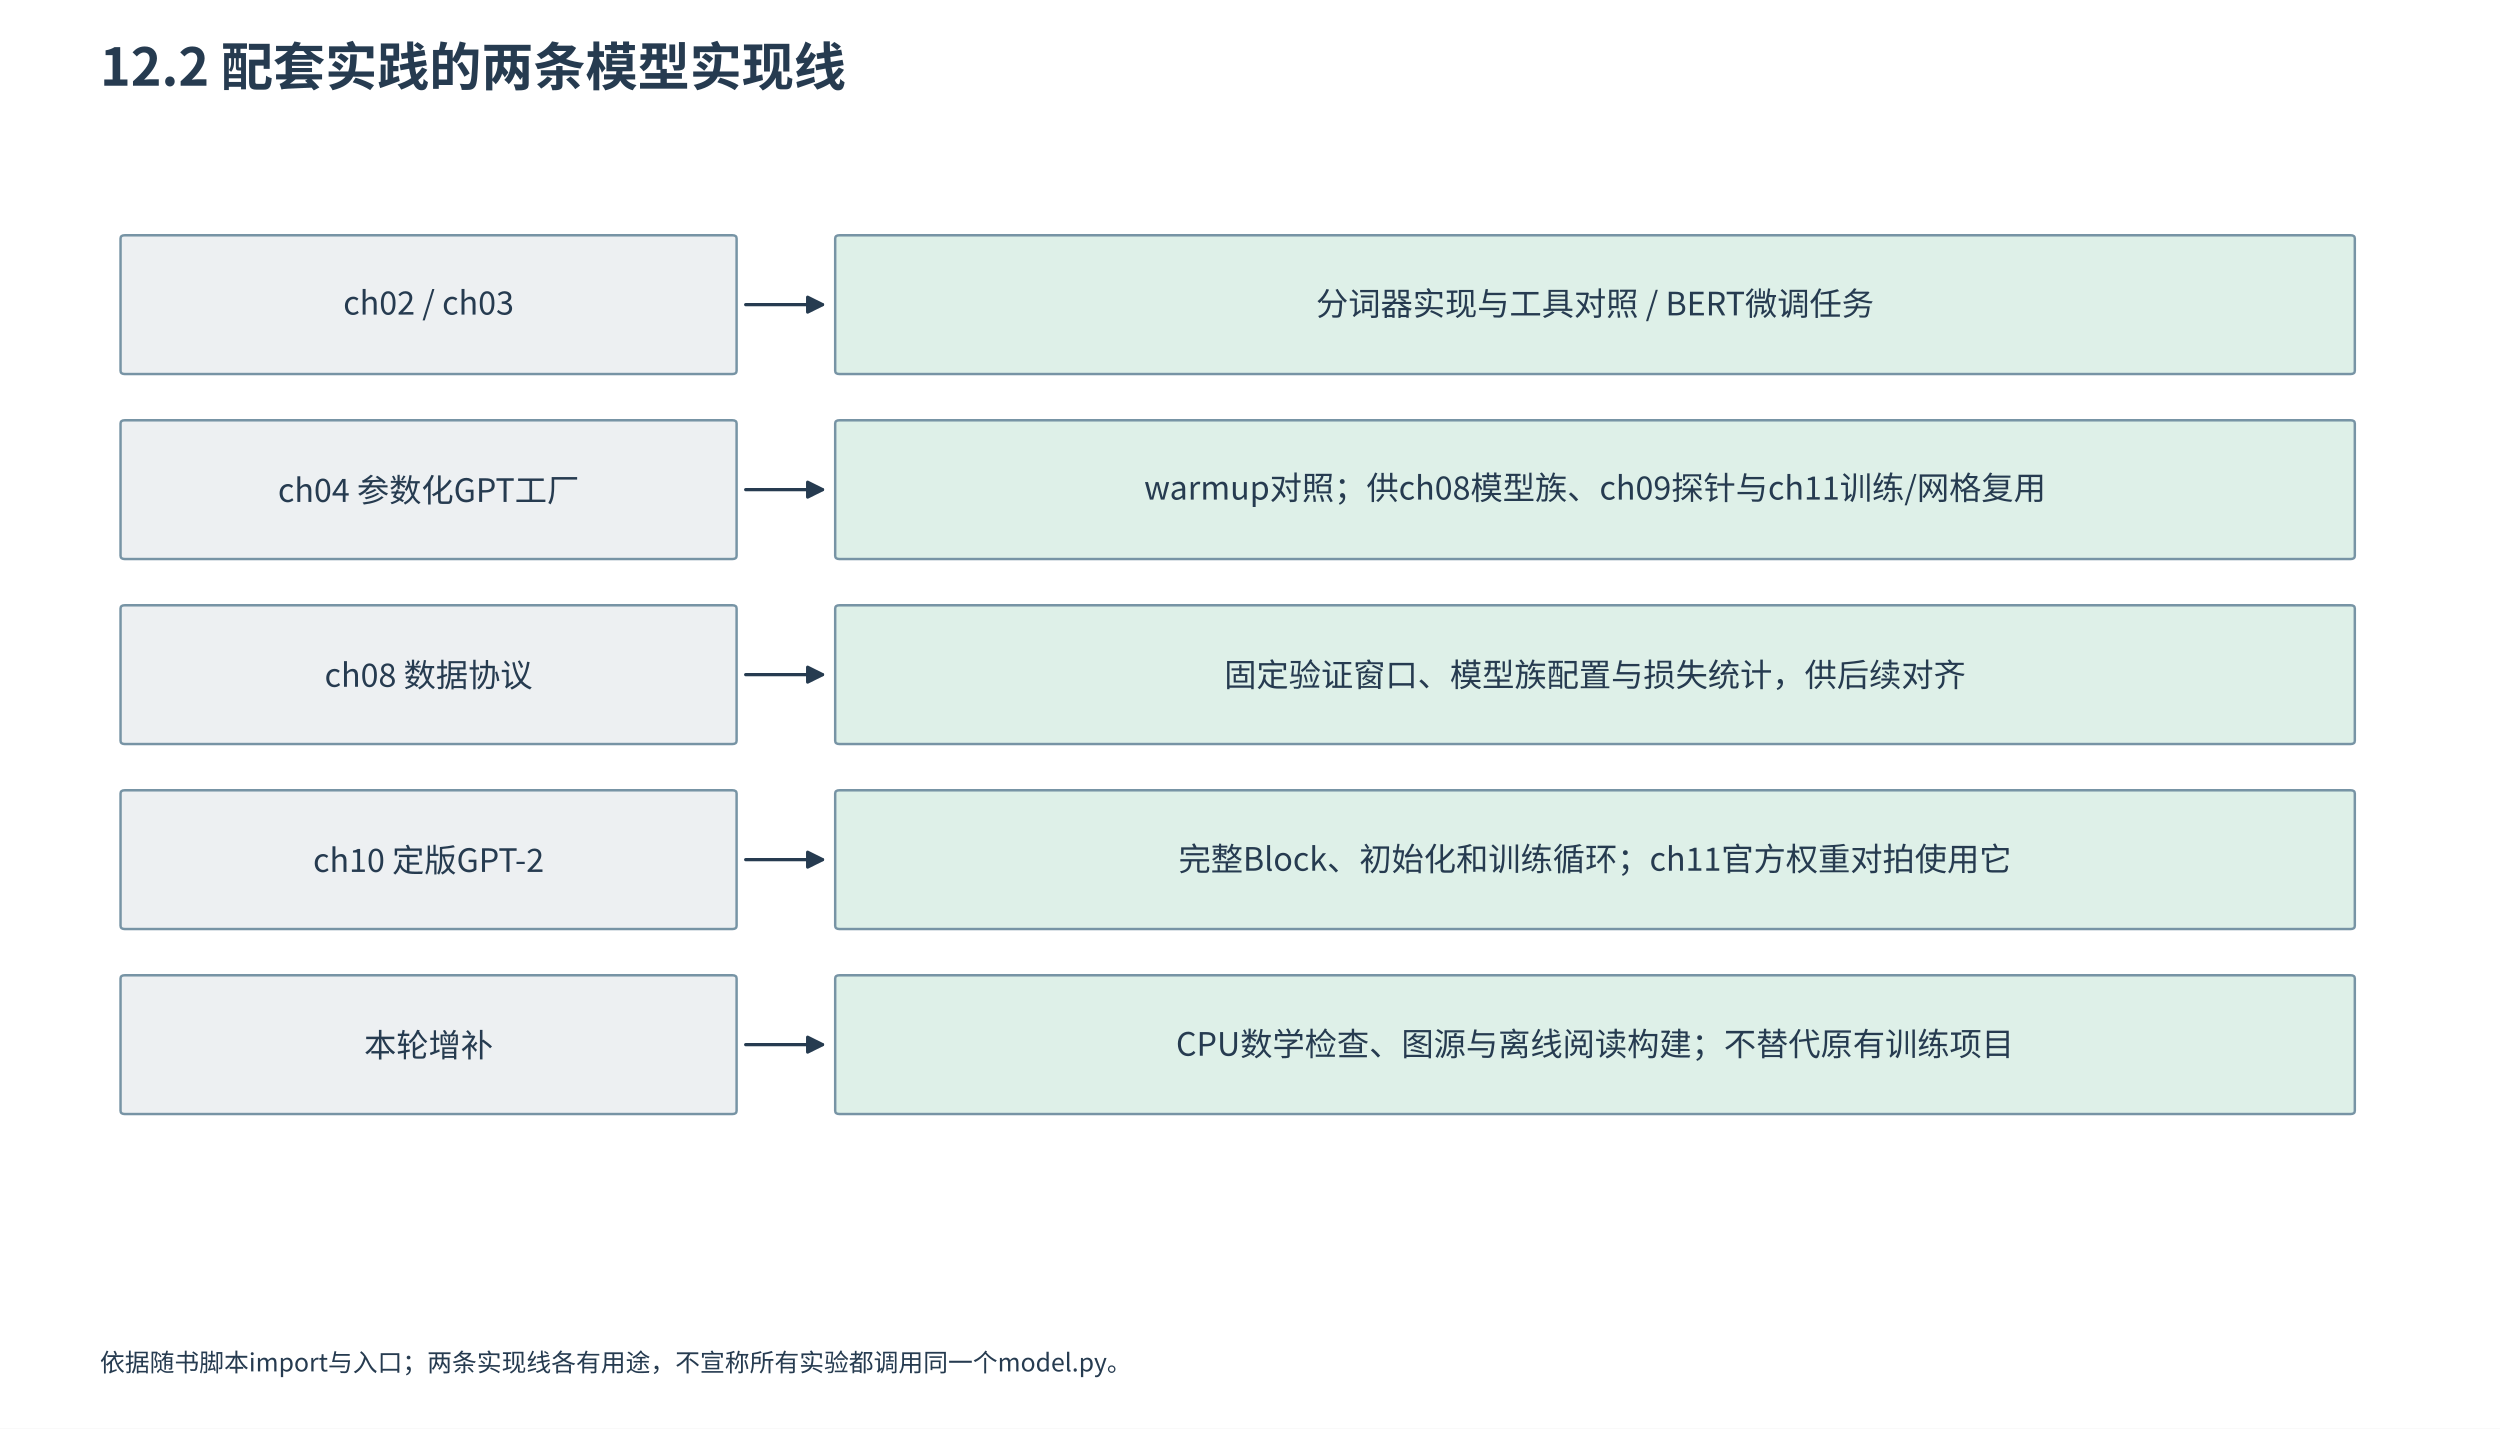
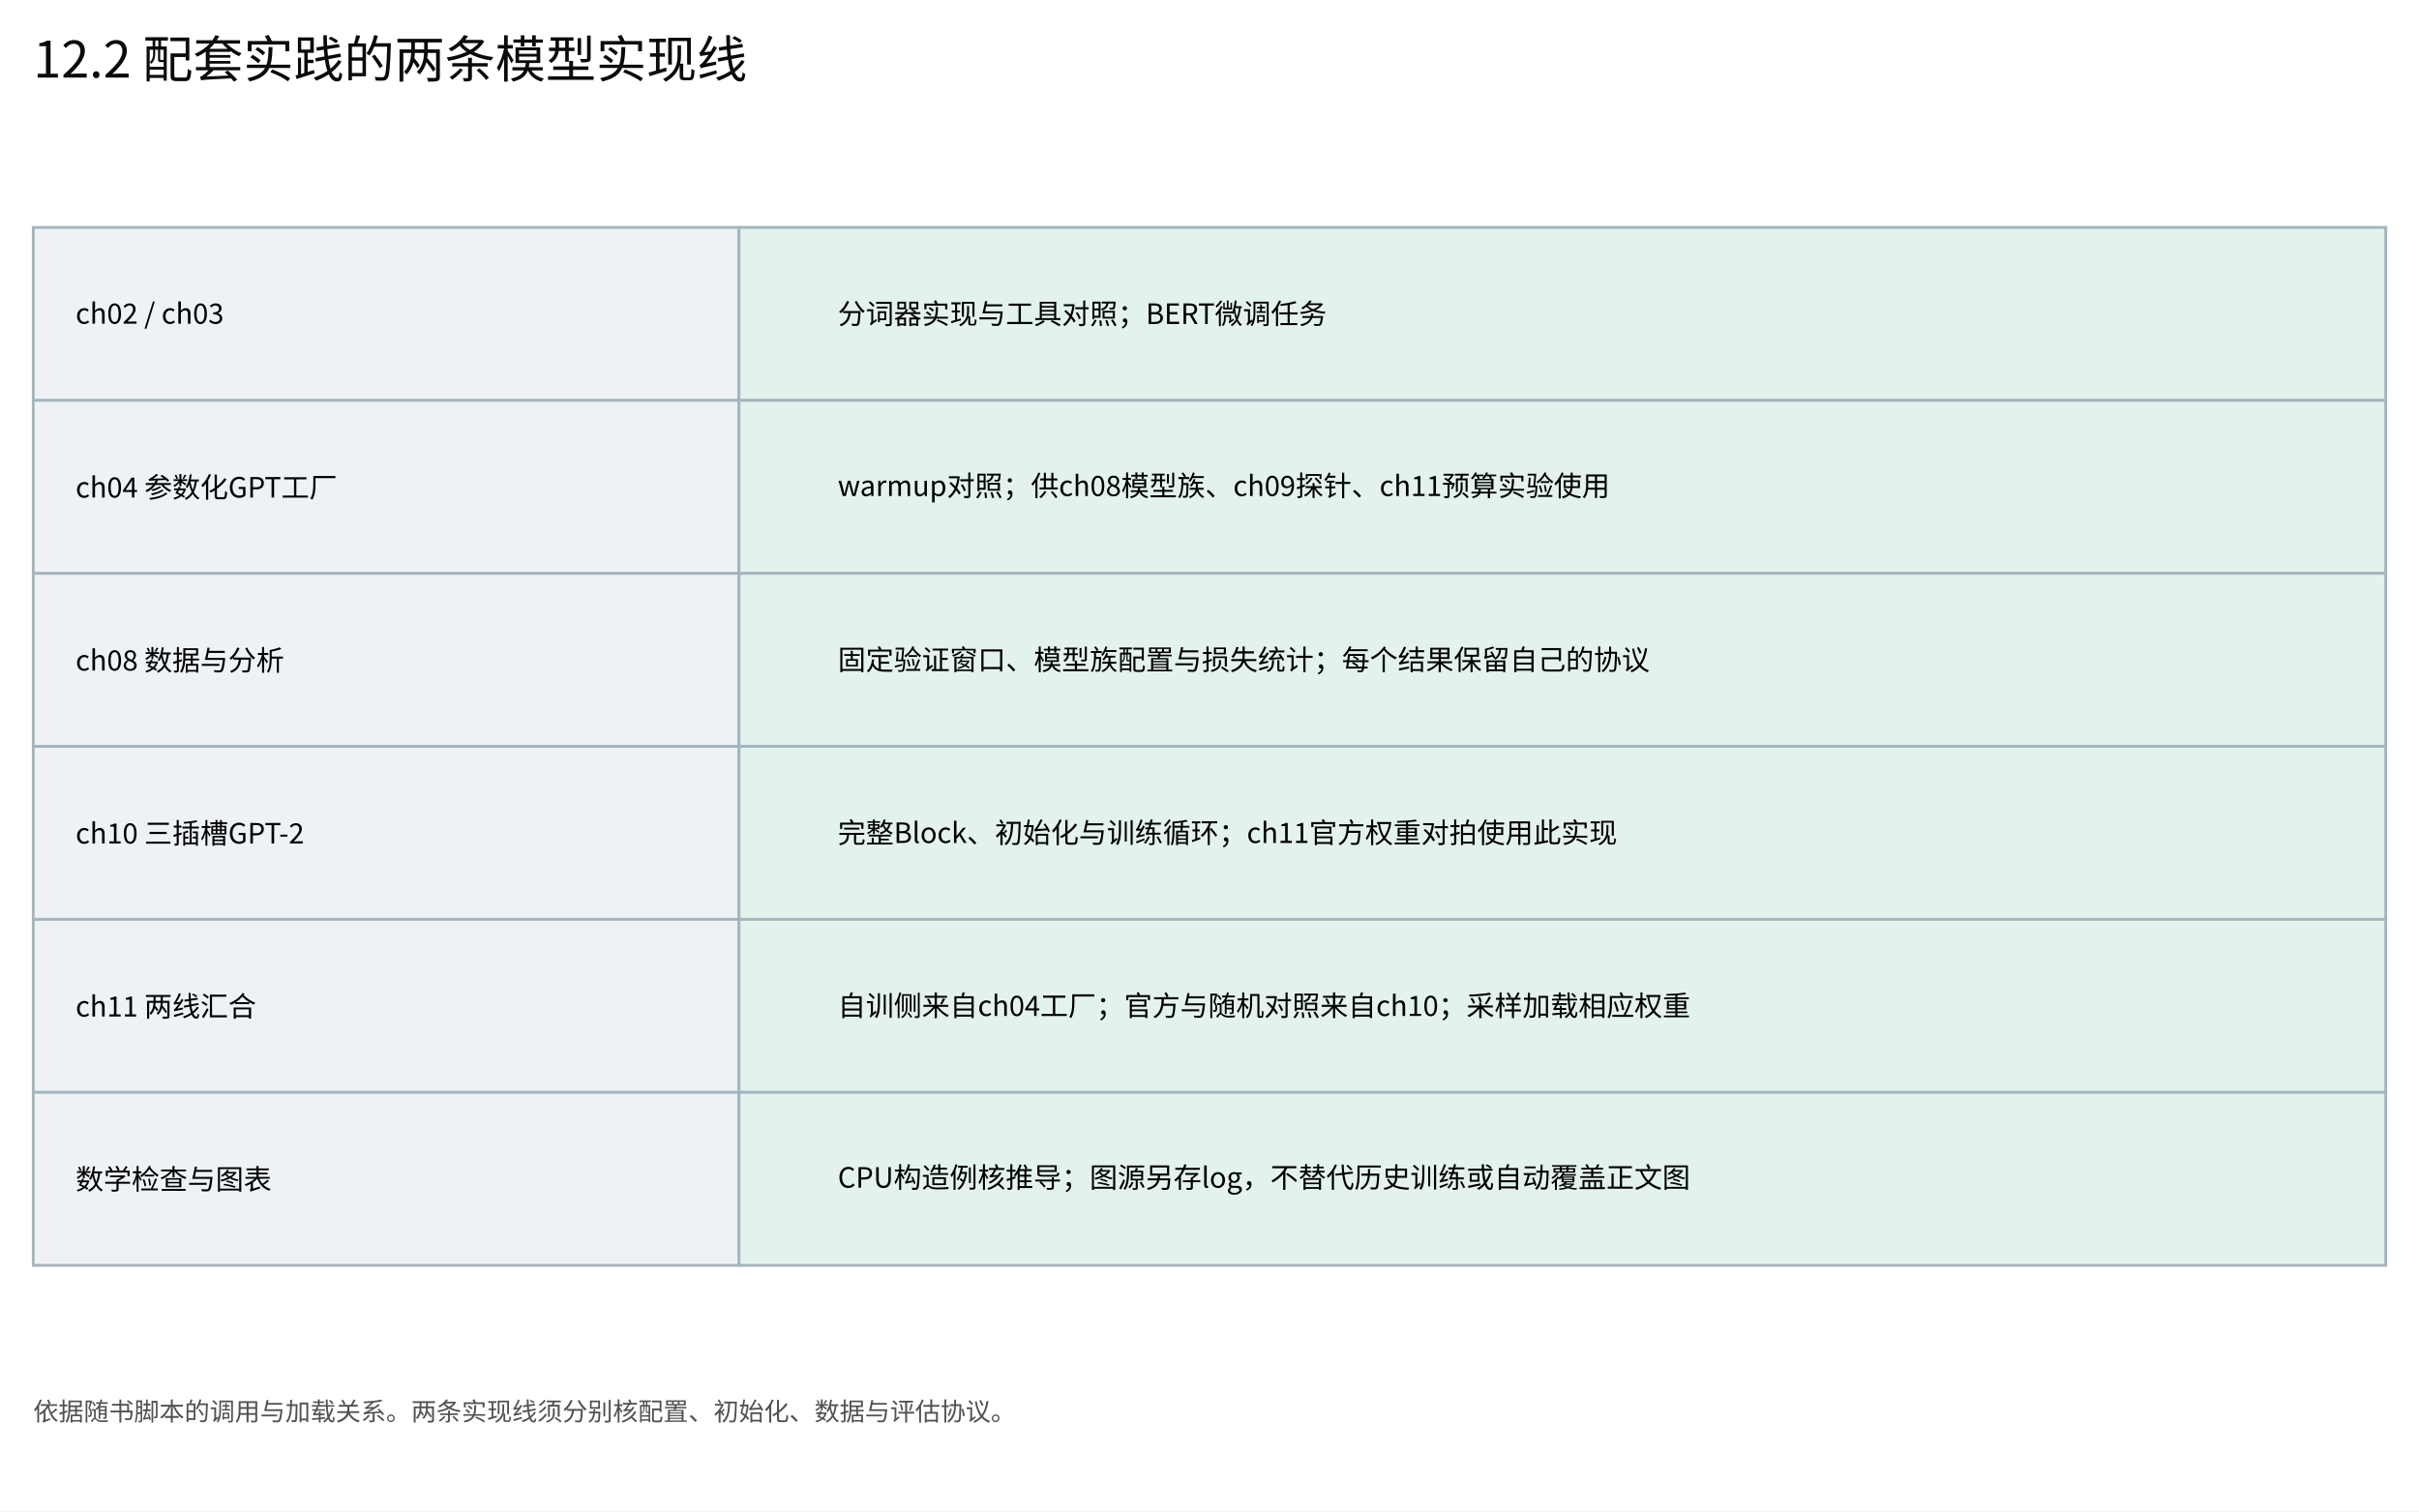
- <svg xmlns="http://www.w3.org/2000/svg" width="1008pt" height="576pt" viewBox="0 0 1008 576" version="1.1">
+ <svg xmlns="http://www.w3.org/2000/svg" width="864pt" height="540pt" viewBox="0 0 864 540" version="1.1">
  <defs>
    <style type="text/css">*{stroke-linejoin: round; stroke-linecap: butt}</style>
  </defs>
  <g id="figure_1">
    <g id="patch_1">
-       <path d="M 0 576  L 1008 576  L 1008 0  L 0 0  z " style="fill: #ffffff" />
+       <path d="M 0 540 L 864 540 L 864 0 L 0 0 z " style="fill: #ffffff" />
    </g>
    <g id="axes_1">
-       <g id="patch_2">
-         <path d="M 50.256 150.804  L 295.344 150.804  Q 297 150.804 297 149.472  L 297 96.192  Q 297 94.86 295.344 94.86  L 50.256 94.86  Q 48.6 94.86 48.6 96.192  L 48.6 149.472  Q 48.6 150.804 50.256 150.804  z " clip-path="url(#p7de224922b)" style="fill: #edf0f2; stroke: #7794a5; stroke-linejoin: miter" />
+       <g id="table_1">
+         <g id="patch_2">
+           <path d="M 11.88 143.046 L 263.952 143.046 L 263.952 81.244 L 11.88 81.244 z " style="fill: #eef2f5; stroke: #a4b5bd; stroke-linejoin: miter" />
+         </g>
+         <g id="text_1">
+           <text style="font-size: 10px; font-family: 'Noto Sans CJK SC'; text-anchor: start" x="27.004" y="115.65" transform="rotate(-0 27.00432 115.6497)">ch02 / ch03</text>
+         </g>
+         <g id="patch_3">
+           <path d="M 263.952 143.046 L 852.12 143.046 L 852.12 81.244 L 263.952 81.244 z " style="fill: #e3f2ed; stroke: #a4b5bd; stroke-linejoin: miter" />
+         </g>
+         <g id="text_2">
+           <text style="font-size: 10px; font-family: 'Noto Sans CJK SC'; text-anchor: start" x="299.242" y="115.74" transform="rotate(-0 299.2421 115.7403)">分词器实现与工具对照；BERT微调任务</text>
+         </g>
+         <g id="patch_4">
+           <path d="M 11.88 204.848 L 263.952 204.848 L 263.952 143.046 L 11.88 143.046 z " style="fill: #eef2f5; stroke: #a4b5bd; stroke-linejoin: miter" />
+         </g>
+         <g id="text_3">
+           <text style="font-size: 10px; font-family: 'Noto Sans CJK SC'; text-anchor: start" x="27.004" y="177.747" transform="rotate(-0 27.00432 177.747)">ch04 参数化GPT工厂</text>
+         </g>
+         <g id="patch_5">
+           <path d="M 263.952 204.848 L 852.12 204.848 L 852.12 143.046 L 263.952 143.046 z " style="fill: #e3f2ed; stroke: #a4b5bd; stroke-linejoin: miter" />
+         </g>
+         <g id="text_4">
+           <text style="font-size: 10px; font-family: 'Noto Sans CJK SC'; text-anchor: start" x="299.242" y="177.202" transform="rotate(-0 299.2421 177.2017)">warmup对照；供ch08模型族、ch09探针、ch11预算实验使用</text>
+         </g>
+         <g id="patch_6">
+           <path d="M 11.88 266.65 L 263.952 266.65 L 263.952 204.848 L 11.88 204.848 z " style="fill: #eef2f5; stroke: #a4b5bd; stroke-linejoin: miter" />
+         </g>
+         <g id="text_5">
+           <text style="font-size: 10px; font-family: 'Noto Sans CJK SC'; text-anchor: start" x="27.004" y="239.549" transform="rotate(-0 27.00432 239.549)">ch08 数据与分析</text>
+         </g>
+         <g id="patch_7">
+           <path d="M 263.952 266.65 L 852.12 266.65 L 852.12 204.848 L 263.952 204.848 z " style="fill: #e3f2ed; stroke: #a4b5bd; stroke-linejoin: miter" />
+         </g>
+         <g id="text_6">
+           <text style="font-size: 10px; font-family: 'Noto Sans CJK SC'; text-anchor: start" x="299.242" y="239.344" transform="rotate(-0 299.2421 239.3443)">固定验证窗口、模型族配置与损失统计；每个结果保留自己的协议</text>
+         </g>
+         <g id="patch_8">
+           <path d="M 11.88 328.452 L 263.952 328.452 L 263.952 266.65 L 11.88 266.65 z " style="fill: #eef2f5; stroke: #a4b5bd; stroke-linejoin: miter" />
+         </g>
+         <g id="text_7">
+           <text style="font-size: 10px; font-family: 'Noto Sans CJK SC'; text-anchor: start" x="27.004" y="301.351" transform="rotate(-0 27.00432 301.351)">ch10 三插槽GPT-2</text>
+         </g>
+         <g id="patch_9">
+           <path d="M 263.952 328.452 L 852.12 328.452 L 852.12 266.65 L 263.952 266.65 z " style="fill: #e3f2ed; stroke: #a4b5bd; stroke-linejoin: miter" />
+         </g>
+         <g id="text_8">
+           <text style="font-size: 10px; font-family: 'Noto Sans CJK SC'; text-anchor: start" x="299.242" y="301.146" transform="rotate(-0 299.2421 301.1463)">完整Block、初始化与训练循环；ch11官方权重对拍使用此实现</text>
+         </g>
+         <g id="patch_10">
+           <path d="M 11.88 390.254 L 263.952 390.254 L 263.952 328.452 L 11.88 328.452 z " style="fill: #eef2f5; stroke: #a4b5bd; stroke-linejoin: miter" />
+         </g>
+         <g id="text_9">
+           <text style="font-size: 10px; font-family: 'Noto Sans CJK SC'; text-anchor: start" x="27.004" y="363.153" transform="rotate(-0 27.00432 363.153)">ch11 两线汇合</text>
+         </g>
+         <g id="patch_11">
+           <path d="M 263.952 390.254 L 852.12 390.254 L 852.12 328.452 L 263.952 328.452 z " style="fill: #e3f2ed; stroke: #a4b5bd; stroke-linejoin: miter" />
+         </g>
+         <g id="text_10">
+           <text style="font-size: 10px; font-family: 'Noto Sans CJK SC'; text-anchor: start" x="299.242" y="362.948" transform="rotate(-0 299.2421 362.9483)">自训侧来自ch04工厂；官方与随机对照来自ch10；采样加载相应权重</text>
+         </g>
+         <g id="patch_12">
+           <path d="M 11.88 452.056 L 263.952 452.056 L 263.952 390.254 L 11.88 390.254 z " style="fill: #eef2f5; stroke: #a4b5bd; stroke-linejoin: miter" />
+         </g>
+         <g id="text_11">
+           <text style="font-size: 10px; font-family: 'Noto Sans CJK SC'; text-anchor: start" x="27.004" y="424.955" transform="rotate(-0 27.00432 424.955)">数学检查与图表</text>
+         </g>
+         <g id="patch_13">
+           <path d="M 263.952 452.056 L 852.12 452.056 L 852.12 390.254 L 263.952 390.254 z " style="fill: #e3f2ed; stroke: #a4b5bd; stroke-linejoin: miter" />
+         </g>
+         <g id="text_12">
+           <text style="font-size: 10px; font-family: 'Noto Sans CJK SC'; text-anchor: start" x="299.242" y="424.305" transform="rotate(-0 299.2421 424.305)">CPU构造例核推导；图源另存log，不替代历史训练或自动覆盖正文图</text>
+         </g>
      </g>
-       <g id="patch_3">
-         <path d="M 338.4 150.804  L 947.808 150.804  Q 949.464 150.804 949.464 149.472  L 949.464 96.192  Q 949.464 94.86 947.808 94.86  L 338.4 94.86  Q 336.744 94.86 336.744 96.192  L 336.744 149.472  Q 336.744 150.804 338.4 150.804  z " clip-path="url(#p7de224922b)" style="fill: #def0e8; stroke: #7794a5; stroke-linejoin: miter" />
+       <g id="text_13">
+         <text style="font-size: 9px; font-family: 'Noto Sans CJK SC'; text-anchor: start; fill: #52514e" x="11.88" y="507.516" transform="rotate(-0 11.88 507.516)">依据随书脚本的调用与加载关系。两条实现线须分别核配置、初始化、数据与评估协议。</text>
      </g>
-       <g id="patch_4">
-         <path d="M 300.653 122.832  Q 316.872 122.832 331.638 122.832  " clip-path="url(#p7de224922b)" style="fill: none; stroke: #263b50; stroke-width: 1.3; stroke-linecap: round" />
-         <path d="M 325.638 119.832  L 331.638 122.832  L 325.638 125.832  z " clip-path="url(#p7de224922b)" style="fill: #263b50; stroke: #263b50; stroke-width: 1.3; stroke-linecap: round" />
-       </g>
-       <g id="patch_5">
-         <path d="M 50.256 225.396  L 295.344 225.396  Q 297 225.396 297 224.064  L 297 170.784  Q 297 169.452 295.344 169.452  L 50.256 169.452  Q 48.6 169.452 48.6 170.784  L 48.6 224.064  Q 48.6 225.396 50.256 225.396  z " clip-path="url(#p7de224922b)" style="fill: #edf0f2; stroke: #7794a5; stroke-linejoin: miter" />
-       </g>
-       <g id="patch_6">
-         <path d="M 338.4 225.396  L 947.808 225.396  Q 949.464 225.396 949.464 224.064  L 949.464 170.784  Q 949.464 169.452 947.808 169.452  L 338.4 169.452  Q 336.744 169.452 336.744 170.784  L 336.744 224.064  Q 336.744 225.396 338.4 225.396  z " clip-path="url(#p7de224922b)" style="fill: #def0e8; stroke: #7794a5; stroke-linejoin: miter" />
-       </g>
-       <g id="patch_7">
-         <path d="M 300.653 197.424  Q 316.872 197.424 331.638 197.424  " clip-path="url(#p7de224922b)" style="fill: none; stroke: #263b50; stroke-width: 1.3; stroke-linecap: round" />
-         <path d="M 325.638 194.424  L 331.638 197.424  L 325.638 200.424  z " clip-path="url(#p7de224922b)" style="fill: #263b50; stroke: #263b50; stroke-width: 1.3; stroke-linecap: round" />
-       </g>
-       <g id="patch_8">
-         <path d="M 50.256 299.988  L 295.344 299.988  Q 297 299.988 297 298.656  L 297 245.376  Q 297 244.044 295.344 244.044  L 50.256 244.044  Q 48.6 244.044 48.6 245.376  L 48.6 298.656  Q 48.6 299.988 50.256 299.988  z " clip-path="url(#p7de224922b)" style="fill: #edf0f2; stroke: #7794a5; stroke-linejoin: miter" />
-       </g>
-       <g id="patch_9">
-         <path d="M 338.4 299.988  L 947.808 299.988  Q 949.464 299.988 949.464 298.656  L 949.464 245.376  Q 949.464 244.044 947.808 244.044  L 338.4 244.044  Q 336.744 244.044 336.744 245.376  L 336.744 298.656  Q 336.744 299.988 338.4 299.988  z " clip-path="url(#p7de224922b)" style="fill: #def0e8; stroke: #7794a5; stroke-linejoin: miter" />
-       </g>
-       <g id="patch_10">
-         <path d="M 300.653 272.016  Q 316.872 272.016 331.638 272.016  " clip-path="url(#p7de224922b)" style="fill: none; stroke: #263b50; stroke-width: 1.3; stroke-linecap: round" />
-         <path d="M 325.638 269.016  L 331.638 272.016  L 325.638 275.016  z " clip-path="url(#p7de224922b)" style="fill: #263b50; stroke: #263b50; stroke-width: 1.3; stroke-linecap: round" />
-       </g>
-       <g id="patch_11">
-         <path d="M 50.256 374.58  L 295.344 374.58  Q 297 374.58 297 373.248  L 297 319.968  Q 297 318.636 295.344 318.636  L 50.256 318.636  Q 48.6 318.636 48.6 319.968  L 48.6 373.248  Q 48.6 374.58 50.256 374.58  z " clip-path="url(#p7de224922b)" style="fill: #edf0f2; stroke: #7794a5; stroke-linejoin: miter" />
-       </g>
-       <g id="patch_12">
-         <path d="M 338.4 374.58  L 947.808 374.58  Q 949.464 374.58 949.464 373.248  L 949.464 319.968  Q 949.464 318.636 947.808 318.636  L 338.4 318.636  Q 336.744 318.636 336.744 319.968  L 336.744 373.248  Q 336.744 374.58 338.4 374.58  z " clip-path="url(#p7de224922b)" style="fill: #def0e8; stroke: #7794a5; stroke-linejoin: miter" />
-       </g>
-       <g id="patch_13">
-         <path d="M 300.653 346.608  Q 316.872 346.608 331.638 346.608  " clip-path="url(#p7de224922b)" style="fill: none; stroke: #263b50; stroke-width: 1.3; stroke-linecap: round" />
-         <path d="M 325.638 343.608  L 331.638 346.608  L 325.638 349.608  z " clip-path="url(#p7de224922b)" style="fill: #263b50; stroke: #263b50; stroke-width: 1.3; stroke-linecap: round" />
-       </g>
-       <g id="patch_14">
-         <path d="M 50.256 449.172  L 295.344 449.172  Q 297 449.172 297 447.84  L 297 394.56  Q 297 393.228 295.344 393.228  L 50.256 393.228  Q 48.6 393.228 48.6 394.56  L 48.6 447.84  Q 48.6 449.172 50.256 449.172  z " clip-path="url(#p7de224922b)" style="fill: #edf0f2; stroke: #7794a5; stroke-linejoin: miter" />
-       </g>
-       <g id="patch_15">
-         <path d="M 338.4 449.172  L 947.808 449.172  Q 949.464 449.172 949.464 447.84  L 949.464 394.56  Q 949.464 393.228 947.808 393.228  L 338.4 393.228  Q 336.744 393.228 336.744 394.56  L 336.744 447.84  Q 336.744 449.172 338.4 449.172  z " clip-path="url(#p7de224922b)" style="fill: #def0e8; stroke: #7794a5; stroke-linejoin: miter" />
-       </g>
-       <g id="patch_16">
-         <path d="M 300.653 421.2  Q 316.872 421.2 331.638 421.2  " clip-path="url(#p7de224922b)" style="fill: none; stroke: #263b50; stroke-width: 1.3; stroke-linecap: round" />
-         <path d="M 325.638 418.2  L 331.638 421.2  L 325.638 424.2  z " clip-path="url(#p7de224922b)" style="fill: #263b50; stroke: #263b50; stroke-width: 1.3; stroke-linecap: round" />
-       </g>
-       <g id="text_1">
-         <text style="font-size: 13px; font-family: 'Noto Sans CJK SC', 'DejaVu Sans'; text-anchor: middle; fill: #263b50" x="172.8" y="126.842" transform="rotate(-0 172.8 126.8417)">ch02 / ch03</text>
-       </g>
-       <g id="text_2">
-         <text style="font-size: 13px; font-family: 'Noto Sans CJK SC', 'DejaVu Sans'; text-anchor: middle; fill: #263b50" x="643.104" y="127.174" transform="rotate(-0 643.104 127.1738)">分词器实现与工具对照 / BERT微调任务</text>
-       </g>
-       <g id="text_3">
-         <text style="font-size: 13px; font-family: 'Noto Sans CJK SC', 'DejaVu Sans'; text-anchor: middle; fill: #263b50" x="172.8" y="202.377" transform="rotate(-0 172.8 202.3772)">ch04 参数化GPT工厂</text>
-       </g>
-       <g id="text_4">
-         <text style="font-size: 13px; font-family: 'Noto Sans CJK SC', 'DejaVu Sans'; text-anchor: middle; fill: #263b50" x="643.104" y="201.428" transform="rotate(-0 643.104 201.4276)">warmup对照；供ch08模型族、ch09探针与ch11训练/网格复用</text>
-       </g>
-       <g id="text_5">
-         <text style="font-size: 13px; font-family: 'Noto Sans CJK SC', 'DejaVu Sans'; text-anchor: middle; fill: #263b50" x="172.8" y="276.916" transform="rotate(-0 172.8 276.9164)">ch08 数据协议</text>
-       </g>
-       <g id="text_6">
-         <text style="font-size: 13px; font-family: 'Noto Sans CJK SC', 'DejaVu Sans'; text-anchor: middle; fill: #263b50" x="643.104" y="276.826" transform="rotate(-0 643.104 276.826)">固定验证窗口、模型族配置与损失统计，供后续对齐</text>
-       </g>
-       <g id="text_7">
-         <text style="font-size: 13px; font-family: 'Noto Sans CJK SC', 'DejaVu Sans'; text-anchor: middle; fill: #263b50" x="172.8" y="351.561" transform="rotate(-0 172.8 351.5612)">ch10 定版GPT-2</text>
-       </g>
-       <g id="text_8">
-         <text style="font-size: 13px; font-family: 'Noto Sans CJK SC', 'DejaVu Sans'; text-anchor: middle; fill: #263b50" x="643.104" y="351.081" transform="rotate(-0 643.104 351.0808)">完整Block、初始化和训练循环；ch11官方权重对拍使用它</text>
-       </g>
-       <g id="text_9">
-         <text style="font-size: 13px; font-family: 'Noto Sans CJK SC', 'DejaVu Sans'; text-anchor: middle; fill: #263b50" x="172.8" y="426.153" transform="rotate(-0 172.8 426.1532)">本轮增补</text>
-       </g>
-       <g id="text_10">
-         <text style="font-size: 13px; font-family: 'Noto Sans CJK SC', 'DejaVu Sans'; text-anchor: middle; fill: #263b50" x="643.104" y="425.673" transform="rotate(-0 643.104 425.6728)">CPU数学检查、图源与离线阅读构建；不替代原有训练项目</text>
+       <g id="text_14">
+         <text style="font-size: 18px; font-family: 'Noto Sans CJK SC'; text-anchor: start; fill: #0b0b0b" x="11.88" y="27.72" transform="rotate(-0 11.88 27.72)">12.2 配套实践的两条模型实现线</text>
      </g>
    </g>
-     <g id="text_11">
-       <text style="font-weight: 700; font-size: 21px; font-family: 'Noto Sans CJK SC', 'DejaVu Sans'; text-anchor: start; fill: #263b50" x="40.32" y="34.56" transform="rotate(-0 40.32 34.56)">12.2 配套实践的两条模型实现线</text>
-     </g>
-     <g id="text_12">
-       <text style="font-size: 10px; font-family: 'Noto Sans CJK SC', 'DejaVu Sans'; text-anchor: start; fill: #263b50" x="40.32" y="552.96" transform="rotate(-0 40.32 552.96)">依据随书脚本import与入口；两条实现线各有用途，不宣称所有实验都调用同一个model.py。</text>
-     </g>
  </g>
-   <defs>
-     <clipPath id="p7de224922b">
-       <rect x="40.32" y="74.88" width="927.36" height="426.24" />
-     </clipPath>
-   </defs>
</svg>
